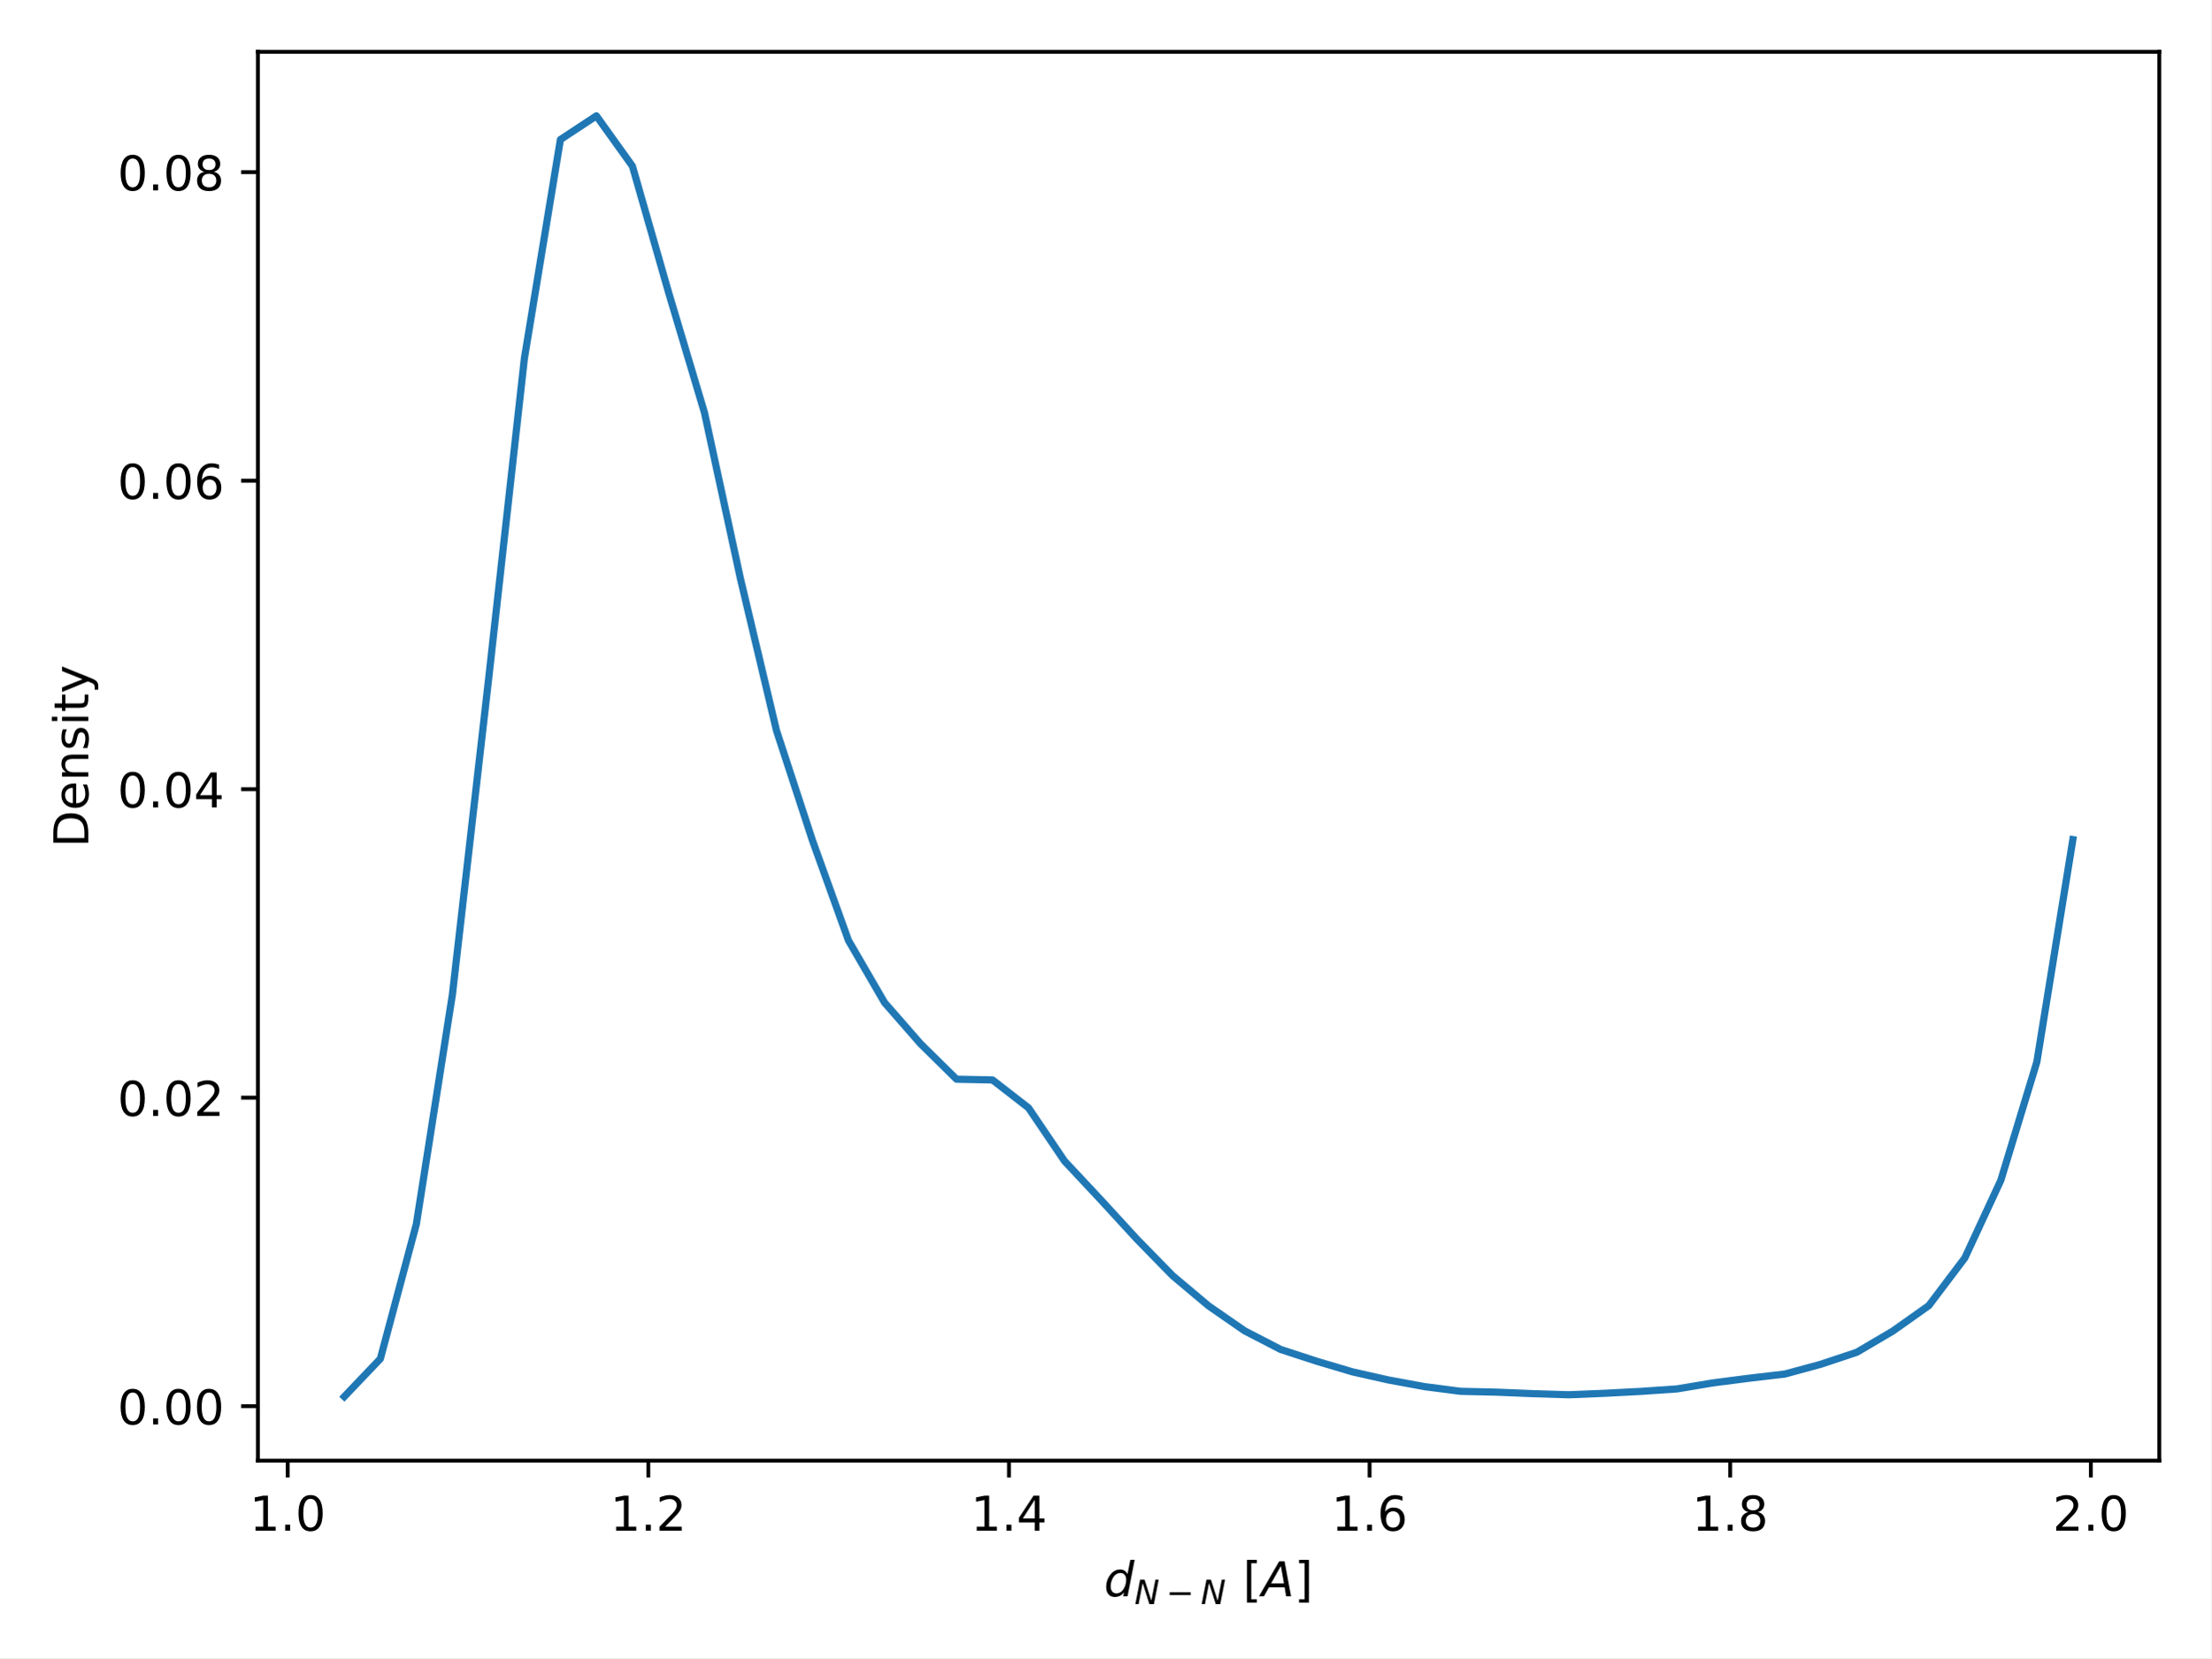
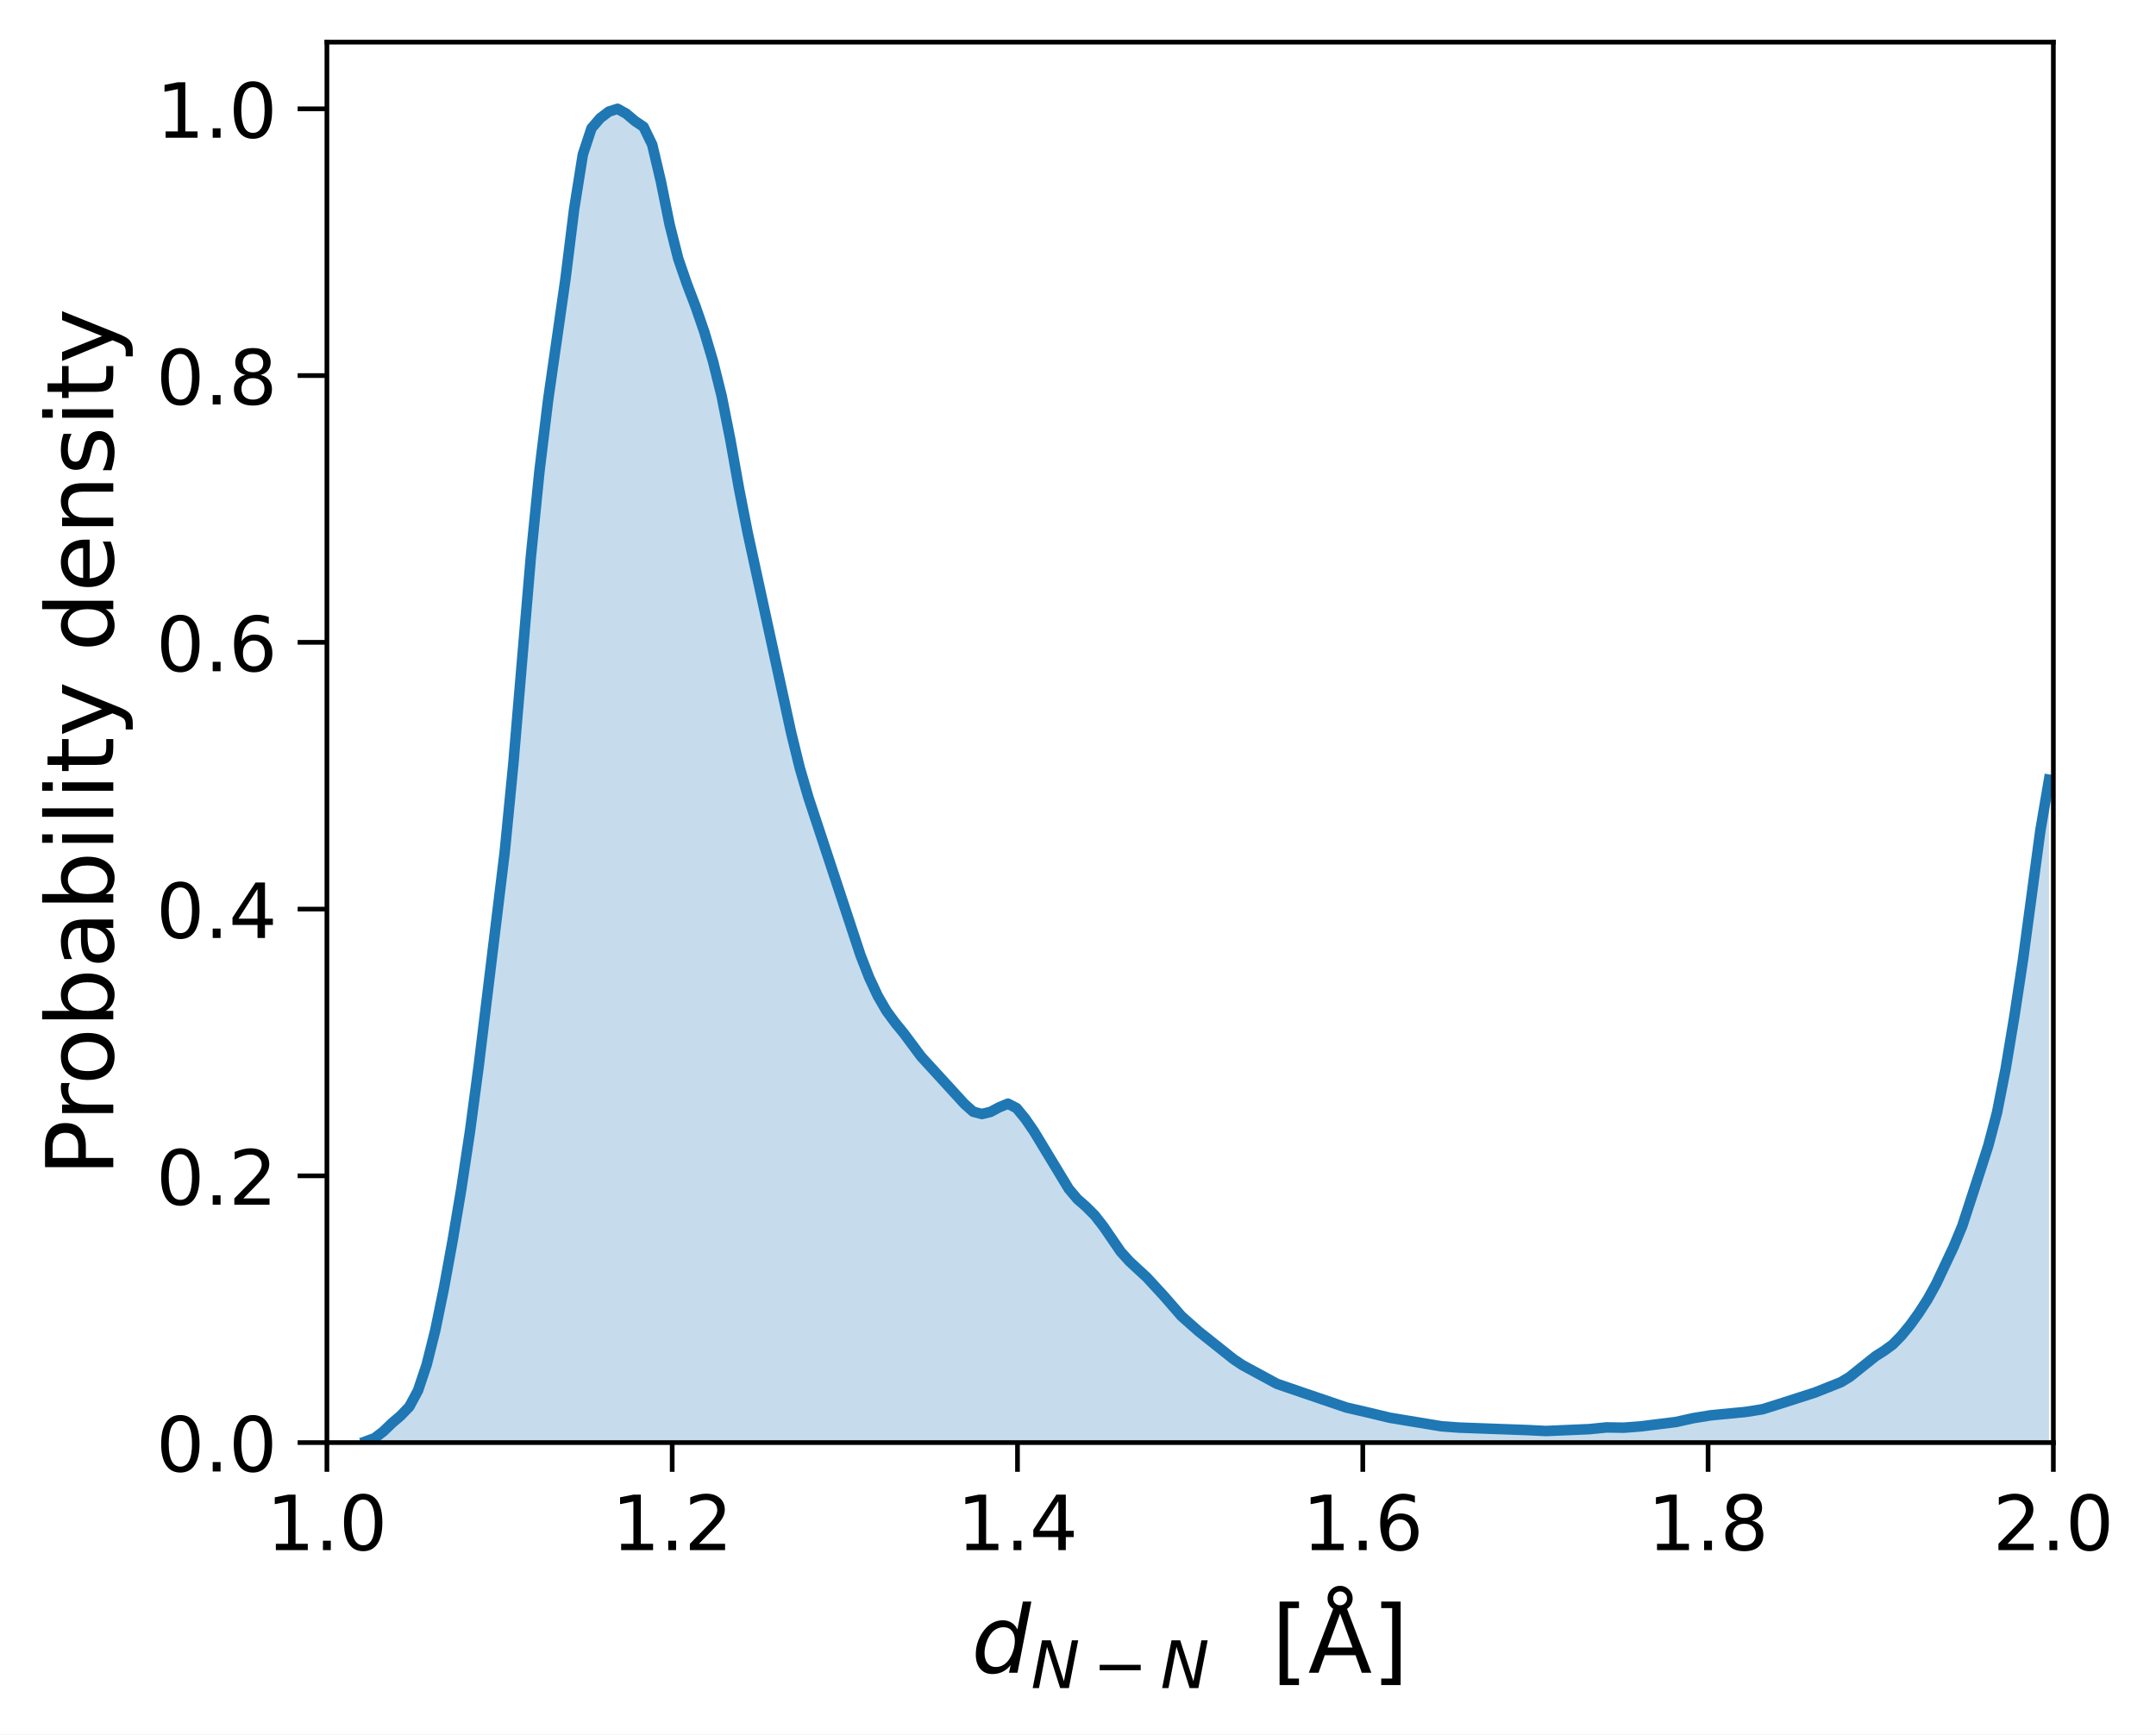
- <svg xmlns="http://www.w3.org/2000/svg" xmlns:xlink="http://www.w3.org/1999/xlink" width="460.8pt" height="345.6pt" viewBox="0 0 460.8 345.6" version="1.1">
+ <svg xmlns="http://www.w3.org/2000/svg" xmlns:xlink="http://www.w3.org/1999/xlink" width="368.4pt" height="296.4pt" viewBox="0 0 368.4 296.4" version="1.1">
  <defs>
    <style type="text/css">*{stroke-linejoin: round; stroke-linecap: butt}</style>
  </defs>
  <g id="figure_1">
    <g id="patch_1">
-       <path d="M 0 345.6  L 460.8 345.6  L 460.8 0  L 0 0  z " style="fill: #ffffff" />
+       <path d="M 0 296.4  L 368.4 296.4  L 368.4 0  L 0 0  z " style="fill: #ffffff" />
    </g>
    <g id="axes_1">
      <g id="patch_2">
-         <path d="M 53.744 304.444  L 450 304.444  L 450 10.8  L 53.744 10.8  z " style="fill: #ffffff" />
+         <path d="M 55.859 246.518  L 350.862 246.518  L 350.862 7.2  L 55.859 7.2  z " style="fill: #ffffff" />
+       </g>
+       <g id="FillBetweenPolyCollection_1">
+         <path d="M 62.53 246.518  L 62.53 246.302  L 64.012 245.757  L 65.495 244.619  L 66.977 243.193  L 68.46 241.924  L 69.942 240.383  L 71.425 237.623  L 72.907 233.197  L 74.389 227.278  L 75.872 220.037  L 77.354 211.917  L 78.837 203.082  L 80.319 193.249  L 81.802 182.102  L 83.284 169.899  L 84.766 157.948  L 86.249 145.542  L 87.731 130.357  L 89.214 112.542  L 90.696 95.298  L 92.179 80.485  L 93.661 68.341  L 95.143 58.348  L 96.626 47.654  L 98.108 35.709  L 99.591 26.407  L 101.073 21.919  L 102.556 20.195  L 104.038 19.067  L 105.52 18.596  L 107.003 19.421  L 108.485 20.673  L 109.968 21.671  L 111.45 24.733  L 112.933 31.035  L 114.415 38.357  L 115.897 44.228  L 117.38 48.519  L 118.862 52.41  L 120.345 56.709  L 121.827 61.716  L 123.31 67.675  L 124.792 75.131  L 126.274 83.473  L 127.757 91.05  L 129.239 97.893  L 130.722 104.555  L 132.204 111.415  L 133.687 118.382  L 135.169 125.151  L 136.651 131.205  L 138.134 136.273  L 139.616 140.76  L 141.099 144.967  L 142.581 149.401  L 144.064 154.234  L 145.546 158.864  L 147.028 163.212  L 148.511 167.031  L 149.993 170.2  L 151.476 172.757  L 152.958 174.769  L 154.441 176.584  L 155.923 178.578  L 157.405 180.565  L 158.888 182.218  L 160.37 183.71  L 161.853 185.436  L 163.335 187.076  L 164.818 188.665  L 166.3 189.981  L 167.782 190.37  L 169.265 190.004  L 170.747 189.215  L 172.23 188.603  L 173.712 189.37  L 175.195 191.183  L 176.677 193.337  L 178.159 195.837  L 179.642 198.228  L 181.124 200.679  L 182.607 203.135  L 184.089 204.9  L 185.572 206.196  L 187.054 207.682  L 188.536 209.577  L 190.019 211.837  L 191.501 213.901  L 192.984 215.544  L 194.466 216.919  L 195.949 218.284  L 197.431 219.842  L 198.913 221.503  L 200.396 223.239  L 201.878 224.914  L 203.361 226.28  L 204.843 227.539  L 206.326 228.747  L 207.808 229.965  L 209.29 231.153  L 210.773 232.26  L 212.255 233.256  L 213.738 234.085  L 215.22 234.915  L 216.703 235.769  L 218.185 236.471  L 219.667 237.018  L 221.15 237.522  L 222.632 237.998  L 224.115 238.52  L 225.597 239.114  L 227.08 239.657  L 228.562 240.122  L 230.045 240.521  L 231.527 240.846  L 233.009 241.163  L 234.492 241.554  L 235.974 241.962  L 237.457 242.271  L 238.939 242.52  L 240.422 242.803  L 241.904 243.095  L 243.386 243.378  L 244.869 243.587  L 246.351 243.741  L 247.834 243.877  L 249.316 243.955  L 250.799 243.996  L 252.281 244.061  L 253.763 244.083  L 255.246 244.117  L 256.728 244.2  L 258.211 244.25  L 259.693 244.294  L 261.176 244.389  L 262.658 244.503  L 264.14 244.541  L 265.623 244.493  L 267.105 244.442  L 268.588 244.425  L 270.07 244.369  L 271.553 244.223  L 273.035 244.035  L 274.517 243.926  L 276 243.954  L 277.482 243.971  L 278.965 243.888  L 280.447 243.738  L 281.93 243.563  L 283.412 243.405  L 284.894 243.268  L 286.377 243.002  L 287.859 242.642  L 289.342 242.341  L 290.824 242.062  L 292.307 241.86  L 293.789 241.741  L 295.271 241.584  L 296.754 241.434  L 298.236 241.287  L 299.719 241.079  L 301.201 240.818  L 302.684 240.404  L 304.166 239.882  L 305.648 239.411  L 307.131 239.02  L 308.613 238.561  L 310.096 237.975  L 311.578 237.406  L 313.061 236.845  L 314.543 236.21  L 316.025 235.319  L 317.508 234.129  L 318.99 232.891  L 320.473 231.765  L 321.955 230.826  L 323.438 229.738  L 324.92 228.217  L 326.402 226.412  L 327.885 224.35  L 329.367 222.049  L 330.85 219.363  L 332.332 216.27  L 333.815 213.073  L 335.297 209.503  L 336.779 205.093  L 338.262 200.395  L 339.744 195.772  L 341.227 190.156  L 342.709 182.646  L 344.192 173.728  L 345.674 164.005  L 347.156 153.287  L 348.639 141.937  L 350.121 133.244  L 350.121 246.518  L 350.121 246.518  L 348.639 246.518  L 347.156 246.518  L 345.674 246.518  L 344.192 246.518  L 342.709 246.518  L 341.227 246.518  L 339.744 246.518  L 338.262 246.518  L 336.779 246.518  L 335.297 246.518  L 333.815 246.518  L 332.332 246.518  L 330.85 246.518  L 329.367 246.518  L 327.885 246.518  L 326.402 246.518  L 324.92 246.518  L 323.438 246.518  L 321.955 246.518  L 320.473 246.518  L 318.99 246.518  L 317.508 246.518  L 316.025 246.518  L 314.543 246.518  L 313.061 246.518  L 311.578 246.518  L 310.096 246.518  L 308.613 246.518  L 307.131 246.518  L 305.648 246.518  L 304.166 246.518  L 302.684 246.518  L 301.201 246.518  L 299.719 246.518  L 298.236 246.518  L 296.754 246.518  L 295.271 246.518  L 293.789 246.518  L 292.307 246.518  L 290.824 246.518  L 289.342 246.518  L 287.859 246.518  L 286.377 246.518  L 284.894 246.518  L 283.412 246.518  L 281.93 246.518  L 280.447 246.518  L 278.965 246.518  L 277.482 246.518  L 276 246.518  L 274.517 246.518  L 273.035 246.518  L 271.553 246.518  L 270.07 246.518  L 268.588 246.518  L 267.105 246.518  L 265.623 246.518  L 264.14 246.518  L 262.658 246.518  L 261.176 246.518  L 259.693 246.518  L 258.211 246.518  L 256.728 246.518  L 255.246 246.518  L 253.763 246.518  L 252.281 246.518  L 250.799 246.518  L 249.316 246.518  L 247.834 246.518  L 246.351 246.518  L 244.869 246.518  L 243.386 246.518  L 241.904 246.518  L 240.422 246.518  L 238.939 246.518  L 237.457 246.518  L 235.974 246.518  L 234.492 246.518  L 233.009 246.518  L 231.527 246.518  L 230.045 246.518  L 228.562 246.518  L 227.08 246.518  L 225.597 246.518  L 224.115 246.518  L 222.632 246.518  L 221.15 246.518  L 219.667 246.518  L 218.185 246.518  L 216.703 246.518  L 215.22 246.518  L 213.738 246.518  L 212.255 246.518  L 210.773 246.518  L 209.29 246.518  L 207.808 246.518  L 206.326 246.518  L 204.843 246.518  L 203.361 246.518  L 201.878 246.518  L 200.396 246.518  L 198.913 246.518  L 197.431 246.518  L 195.949 246.518  L 194.466 246.518  L 192.984 246.518  L 191.501 246.518  L 190.019 246.518  L 188.536 246.518  L 187.054 246.518  L 185.572 246.518  L 184.089 246.518  L 182.607 246.518  L 181.124 246.518  L 179.642 246.518  L 178.159 246.518  L 176.677 246.518  L 175.195 246.518  L 173.712 246.518  L 172.23 246.518  L 170.747 246.518  L 169.265 246.518  L 167.782 246.518  L 166.3 246.518  L 164.818 246.518  L 163.335 246.518  L 161.853 246.518  L 160.37 246.518  L 158.888 246.518  L 157.405 246.518  L 155.923 246.518  L 154.441 246.518  L 152.958 246.518  L 151.476 246.518  L 149.993 246.518  L 148.511 246.518  L 147.028 246.518  L 145.546 246.518  L 144.064 246.518  L 142.581 246.518  L 141.099 246.518  L 139.616 246.518  L 138.134 246.518  L 136.651 246.518  L 135.169 246.518  L 133.687 246.518  L 132.204 246.518  L 130.722 246.518  L 129.239 246.518  L 127.757 246.518  L 126.274 246.518  L 124.792 246.518  L 123.31 246.518  L 121.827 246.518  L 120.345 246.518  L 118.862 246.518  L 117.38 246.518  L 115.897 246.518  L 114.415 246.518  L 112.933 246.518  L 111.45 246.518  L 109.968 246.518  L 108.485 246.518  L 107.003 246.518  L 105.52 246.518  L 104.038 246.518  L 102.556 246.518  L 101.073 246.518  L 99.591 246.518  L 98.108 246.518  L 96.626 246.518  L 95.143 246.518  L 93.661 246.518  L 92.179 246.518  L 90.696 246.518  L 89.214 246.518  L 87.731 246.518  L 86.249 246.518  L 84.766 246.518  L 83.284 246.518  L 81.802 246.518  L 80.319 246.518  L 78.837 246.518  L 77.354 246.518  L 75.872 246.518  L 74.389 246.518  L 72.907 246.518  L 71.425 246.518  L 69.942 246.518  L 68.46 246.518  L 66.977 246.518  L 65.495 246.518  L 64.012 246.518  L 62.53 246.518  z " clip-path="url(#pd68c213cc3)" style="fill: #1f77b4; fill-opacity: 0.25" />
      </g>
      <g id="matplotlib.axis_1">
        <g id="xtick_1">
          <g id="line2d_1">
            <defs>
-               <path id="mddc8e1e8b2" d="M 0 0  L 0 3.5  " style="stroke: #000000; stroke-width: 0.8" />
-             </defs>
-             <g>
-               <use xlink:href="#mddc8e1e8b2" x="59.954" y="304.444" style="stroke: #000000; stroke-width: 0.8" />
+               <path id="mbd99a6af78" d="M 0 0  L 0 5  " style="stroke: #000000; stroke-width: 0.8" />
+             </defs>
+             <g>
+               <use xlink:href="#mbd99a6af78" x="55.859" y="246.518" style="stroke: #000000; stroke-width: 0.8" />
            </g>
          </g>
          <g id="text_1">
-             <g transform="translate(52.00243 319.0422) scale(0.1 -0.1)">
+             <g transform="translate(45.52203 264.8959) scale(0.13 -0.13)">
              <defs>
                <path id="DejaVuSans-31" d="M 794 531  L 1825 531  L 1825 4091  L 703 3866  L 703 4441  L 1819 4666  L 2450 4666  L 2450 531  L 3481 531  L 3481 0  L 794 0  L 794 531  z " transform="scale(0.015625)" />
                <path id="DejaVuSans-2e" d="M 684 794  L 1344 794  L 1344 0  L 684 0  L 684 794  z " transform="scale(0.015625)" />
                <path id="DejaVuSans-30" d="M 2034 4250  Q 1547 4250 1301 3770  Q 1056 3291 1056 2328  Q 1056 1369 1301 889  Q 1547 409 2034 409  Q 2525 409 2770 889  Q 3016 1369 3016 2328  Q 3016 3291 2770 3770  Q 2525 4250 2034 4250  z M 2034 4750  Q 2819 4750 3233 4129  Q 3647 3509 3647 2328  Q 3647 1150 3233 529  Q 2819 -91 2034 -91  Q 1250 -91 836 529  Q 422 1150 422 2328  Q 422 3509 836 4129  Q 1250 4750 2034 4750  z " transform="scale(0.015625)" />
              </defs>
              <use xlink:href="#DejaVuSans-31" />
              <use xlink:href="#DejaVuSans-2e" transform="translate(63.62305 0)" />
              <use xlink:href="#DejaVuSans-30" transform="translate(95.41016 0)" />
            </g>
          </g>
        </g>
        <g id="xtick_2">
          <g id="line2d_2">
            <g>
-               <use xlink:href="#mddc8e1e8b2" x="135.111" y="304.444" style="stroke: #000000; stroke-width: 0.8" />
+               <use xlink:href="#mbd99a6af78" x="114.86" y="246.518" style="stroke: #000000; stroke-width: 0.8" />
            </g>
          </g>
          <g id="text_2">
-             <g transform="translate(127.1598 319.0422) scale(0.1 -0.1)">
+             <g transform="translate(104.5227 264.8959) scale(0.13 -0.13)">
              <defs>
                <path id="DejaVuSans-32" d="M 1228 531  L 3431 531  L 3431 0  L 469 0  L 469 531  Q 828 903 1448 1529  Q 2069 2156 2228 2338  Q 2531 2678 2651 2914  Q 2772 3150 2772 3378  Q 2772 3750 2511 3984  Q 2250 4219 1831 4219  Q 1534 4219 1204 4116  Q 875 4013 500 3803  L 500 4441  Q 881 4594 1212 4672  Q 1544 4750 1819 4750  Q 2544 4750 2975 4387  Q 3406 4025 3406 3419  Q 3406 3131 3298 2873  Q 3191 2616 2906 2266  Q 2828 2175 2409 1742  Q 1991 1309 1228 531  z " transform="scale(0.015625)" />
              </defs>
              <use xlink:href="#DejaVuSans-31" />
              <use xlink:href="#DejaVuSans-2e" transform="translate(63.62305 0)" />
              <use xlink:href="#DejaVuSans-32" transform="translate(95.41016 0)" />
            </g>
          </g>
        </g>
        <g id="xtick_3">
          <g id="line2d_3">
            <g>
-               <use xlink:href="#mddc8e1e8b2" x="210.269" y="304.444" style="stroke: #000000; stroke-width: 0.8" />
+               <use xlink:href="#mbd99a6af78" x="173.86" y="246.518" style="stroke: #000000; stroke-width: 0.8" />
            </g>
          </g>
          <g id="text_3">
-             <g transform="translate(202.3171 319.0422) scale(0.1 -0.1)">
+             <g transform="translate(163.5234 264.8959) scale(0.13 -0.13)">
              <defs>
                <path id="DejaVuSans-34" d="M 2419 4116  L 825 1625  L 2419 1625  L 2419 4116  z M 2253 4666  L 3047 4666  L 3047 1625  L 3713 1625  L 3713 1100  L 3047 1100  L 3047 0  L 2419 0  L 2419 1100  L 313 1100  L 313 1709  L 2253 4666  z " transform="scale(0.015625)" />
              </defs>
              <use xlink:href="#DejaVuSans-31" />
              <use xlink:href="#DejaVuSans-2e" transform="translate(63.62305 0)" />
              <use xlink:href="#DejaVuSans-34" transform="translate(95.41016 0)" />
            </g>
          </g>
        </g>
        <g id="xtick_4">
          <g id="line2d_4">
            <g>
-               <use xlink:href="#mddc8e1e8b2" x="285.426" y="304.444" style="stroke: #000000; stroke-width: 0.8" />
+               <use xlink:href="#mbd99a6af78" x="232.861" y="246.518" style="stroke: #000000; stroke-width: 0.8" />
            </g>
          </g>
          <g id="text_4">
-             <g transform="translate(277.4745 319.0422) scale(0.1 -0.1)">
+             <g transform="translate(222.5241 264.8959) scale(0.13 -0.13)">
              <defs>
                <path id="DejaVuSans-36" d="M 2113 2584  Q 1688 2584 1439 2293  Q 1191 2003 1191 1497  Q 1191 994 1439 701  Q 1688 409 2113 409  Q 2538 409 2786 701  Q 3034 994 3034 1497  Q 3034 2003 2786 2293  Q 2538 2584 2113 2584  z M 3366 4563  L 3366 3988  Q 3128 4100 2886 4159  Q 2644 4219 2406 4219  Q 1781 4219 1451 3797  Q 1122 3375 1075 2522  Q 1259 2794 1537 2939  Q 1816 3084 2150 3084  Q 2853 3084 3261 2657  Q 3669 2231 3669 1497  Q 3669 778 3244 343  Q 2819 -91 2113 -91  Q 1303 -91 875 529  Q 447 1150 447 2328  Q 447 3434 972 4092  Q 1497 4750 2381 4750  Q 2619 4750 2861 4703  Q 3103 4656 3366 4563  z " transform="scale(0.015625)" />
              </defs>
              <use xlink:href="#DejaVuSans-31" />
              <use xlink:href="#DejaVuSans-2e" transform="translate(63.62305 0)" />
              <use xlink:href="#DejaVuSans-36" transform="translate(95.41016 0)" />
            </g>
          </g>
        </g>
        <g id="xtick_5">
          <g id="line2d_5">
            <g>
-               <use xlink:href="#mddc8e1e8b2" x="360.583" y="304.444" style="stroke: #000000; stroke-width: 0.8" />
+               <use xlink:href="#mbd99a6af78" x="291.862" y="246.518" style="stroke: #000000; stroke-width: 0.8" />
            </g>
          </g>
          <g id="text_5">
-             <g transform="translate(352.6319 319.0422) scale(0.1 -0.1)">
+             <g transform="translate(281.5248 264.8959) scale(0.13 -0.13)">
              <defs>
                <path id="DejaVuSans-38" d="M 2034 2216  Q 1584 2216 1326 1975  Q 1069 1734 1069 1313  Q 1069 891 1326 650  Q 1584 409 2034 409  Q 2484 409 2743 651  Q 3003 894 3003 1313  Q 3003 1734 2745 1975  Q 2488 2216 2034 2216  z M 1403 2484  Q 997 2584 770 2862  Q 544 3141 544 3541  Q 544 4100 942 4425  Q 1341 4750 2034 4750  Q 2731 4750 3128 4425  Q 3525 4100 3525 3541  Q 3525 3141 3298 2862  Q 3072 2584 2669 2484  Q 3125 2378 3379 2068  Q 3634 1759 3634 1313  Q 3634 634 3220 271  Q 2806 -91 2034 -91  Q 1263 -91 848 271  Q 434 634 434 1313  Q 434 1759 690 2068  Q 947 2378 1403 2484  z M 1172 3481  Q 1172 3119 1398 2916  Q 1625 2713 2034 2713  Q 2441 2713 2670 2916  Q 2900 3119 2900 3481  Q 2900 3844 2670 4047  Q 2441 4250 2034 4250  Q 1625 4250 1398 4047  Q 1172 3844 1172 3481  z " transform="scale(0.015625)" />
              </defs>
              <use xlink:href="#DejaVuSans-31" />
              <use xlink:href="#DejaVuSans-2e" transform="translate(63.62305 0)" />
              <use xlink:href="#DejaVuSans-38" transform="translate(95.41016 0)" />
            </g>
          </g>
        </g>
        <g id="xtick_6">
          <g id="line2d_6">
            <g>
-               <use xlink:href="#mddc8e1e8b2" x="435.741" y="304.444" style="stroke: #000000; stroke-width: 0.8" />
+               <use xlink:href="#mbd99a6af78" x="350.862" y="246.518" style="stroke: #000000; stroke-width: 0.8" />
            </g>
          </g>
          <g id="text_6">
-             <g transform="translate(427.7892 319.0422) scale(0.1 -0.1)">
+             <g transform="translate(340.5255 264.8959) scale(0.13 -0.13)">
              <use xlink:href="#DejaVuSans-32" />
              <use xlink:href="#DejaVuSans-2e" transform="translate(63.62305 0)" />
              <use xlink:href="#DejaVuSans-30" transform="translate(95.41016 0)" />
            </g>
          </g>
        </g>
        <g id="text_7">
-           <g transform="translate(230.0719 332.7203) scale(0.1 -0.1)">
+           <g transform="translate(166.0008 285.872) scale(0.16 -0.16)">
            <defs>
              <path id="DejaVuSans-Oblique-64" d="M 2675 525  Q 2444 222 2128 65  Q 1813 -91 1428 -91  Q 903 -91 598 267  Q 294 625 294 1247  Q 294 1766 478 2236  Q 663 2706 1013 3078  Q 1244 3325 1534 3454  Q 1825 3584 2144 3584  Q 2481 3584 2739 3421  Q 2997 3259 3138 2956  L 3513 4863  L 4091 4863  L 3144 0  L 2566 0  L 2675 525  z M 891 1350  Q 891 897 1095 644  Q 1300 391 1663 391  Q 1931 391 2161 520  Q 2391 650 2566 903  Q 2750 1166 2856 1509  Q 2963 1853 2963 2188  Q 2963 2622 2758 2865  Q 2553 3109 2194 3109  Q 1922 3109 1687 2981  Q 1453 2853 1288 2613  Q 1106 2353 998 2009  Q 891 1666 891 1350  z " transform="scale(0.015625)" />
              <path id="DejaVuSans-Oblique-4e" d="M 1081 4666  L 1931 4666  L 3219 666  L 4000 4666  L 4616 4666  L 3706 0  L 2853 0  L 1569 4025  L 788 0  L 172 0  L 1081 4666  z " transform="scale(0.015625)" />
              <path id="DejaVuSans-2212" d="M 678 2272  L 4684 2272  L 4684 1741  L 678 1741  L 678 2272  z " transform="scale(0.015625)" />
+               <path id="DejaVuSans-20" transform="scale(0.015625)" />
              <path id="DejaVuSans-5b" d="M 550 4863  L 1875 4863  L 1875 4416  L 1125 4416  L 1125 -397  L 1875 -397  L 1875 -844  L 550 -844  L 550 4863  z " transform="scale(0.015625)" />
-               <path id="DejaVuSans-Oblique-41" d="M 2356 4666  L 3072 4666  L 3938 0  L 3278 0  L 3084 1197  L 984 1197  L 325 0  L -341 0  L 2356 4666  z M 2584 4044  L 1275 1722  L 2988 1722  L 2584 4044  z " transform="scale(0.015625)" />
+               <path id="DejaVuSans-c5" d="M 2663 5081  Q 2663 5278 2523 5417  Q 2384 5556 2188 5556  Q 1988 5556 1852 5420  Q 1716 5284 1716 5081  Q 1716 4884 1853 4746  Q 1991 4609 2188 4609  Q 2384 4609 2523 4746  Q 2663 4884 2663 5081  z M 2188 4044  L 1338 1722  L 3041 1722  L 2188 4044  z M 1716 4366  Q 1525 4494 1428 4673  Q 1331 4853 1331 5081  Q 1331 5441 1579 5691  Q 1828 5941 2188 5941  Q 2544 5941 2795 5689  Q 3047 5438 3047 5081  Q 3047 4863 2948 4678  Q 2850 4494 2663 4366  L 4325 0  L 3669 0  L 3244 1197  L 1141 1197  L 716 0  L 50 0  L 1716 4366  z " transform="scale(0.015625)" />
              <path id="DejaVuSans-5d" d="M 1947 4863  L 1947 -844  L 622 -844  L 622 -397  L 1369 -397  L 1369 4416  L 622 4416  L 622 4863  L 1947 4863  z " transform="scale(0.015625)" />
            </defs>
-             <use xlink:href="#DejaVuSans-Oblique-64" transform="translate(0 0.015625)" />
-             <use xlink:href="#DejaVuSans-Oblique-4e" transform="translate(63.47656 -16.39062) scale(0.7)" />
-             <use xlink:href="#DejaVuSans-2212" transform="translate(129.4775 -16.39062) scale(0.7)" />
-             <use xlink:href="#DejaVuSans-Oblique-4e" transform="translate(201.7676 -16.39062) scale(0.7)" />
-             <use xlink:href="#DejaVuSans-5b" transform="translate(289.3356 0.015625)" />
-             <use xlink:href="#DejaVuSans-Oblique-41" transform="translate(328.3493 0.015625)" />
-             <use xlink:href="#DejaVuSans-5d" transform="translate(396.7575 0.015625)" />
+             <use xlink:href="#DejaVuSans-Oblique-64" transform="translate(0 0.171875)" />
+             <use xlink:href="#DejaVuSans-Oblique-4e" transform="translate(63.47656 -16.23438) scale(0.7)" />
+             <use xlink:href="#DejaVuSans-2212" transform="translate(129.4775 -16.23438) scale(0.7)" />
+             <use xlink:href="#DejaVuSans-Oblique-4e" transform="translate(201.7676 -16.23438) scale(0.7)" />
+             <use xlink:href="#DejaVuSans-20" transform="translate(256.8652 0.171875)" />
+             <use xlink:href="#DejaVuSans-20" transform="translate(288.6523 0.171875)" />
+             <use xlink:href="#DejaVuSans-5b" transform="translate(320.4395 0.171875)" />
+             <use xlink:href="#DejaVuSans-c5" transform="translate(359.4531 0.171875)" />
+             <use xlink:href="#DejaVuSans-5d" transform="translate(427.8613 0.171875)" />
          </g>
        </g>
      </g>
      <g id="matplotlib.axis_2">
        <g id="ytick_1">
          <g id="line2d_7">
            <defs>
-               <path id="m6abe053206" d="M 0 0  L -3.5 0  " style="stroke: #000000; stroke-width: 0.8" />
-             </defs>
-             <g>
-               <use xlink:href="#m6abe053206" x="53.744" y="293.096" style="stroke: #000000; stroke-width: 0.8" />
+               <path id="m904512c11e" d="M 0 0  L -5 0  " style="stroke: #000000; stroke-width: 0.8" />
+             </defs>
+             <g>
+               <use xlink:href="#m904512c11e" x="55.859" y="246.518" style="stroke: #000000; stroke-width: 0.8" />
            </g>
          </g>
          <g id="text_8">
-             <g transform="translate(24.47812 296.8951) scale(0.1 -0.1)">
-               <use xlink:href="#DejaVuSans-30" />
-               <use xlink:href="#DejaVuSans-2e" transform="translate(63.62305 0)" />
-               <use xlink:href="#DejaVuSans-30" transform="translate(95.41016 0)" />
-               <use xlink:href="#DejaVuSans-30" transform="translate(159.0332 0)" />
+             <g transform="translate(26.685 251.4569) scale(0.13 -0.13)">
+               <use xlink:href="#DejaVuSans-30" />
+               <use xlink:href="#DejaVuSans-2e" transform="translate(63.62305 0)" />
+               <use xlink:href="#DejaVuSans-30" transform="translate(95.41016 0)" />
            </g>
          </g>
        </g>
        <g id="ytick_2">
          <g id="line2d_8">
            <g>
-               <use xlink:href="#m6abe053206" x="53.744" y="228.792" style="stroke: #000000; stroke-width: 0.8" />
+               <use xlink:href="#m904512c11e" x="55.859" y="200.934" style="stroke: #000000; stroke-width: 0.8" />
            </g>
          </g>
          <g id="text_9">
-             <g transform="translate(24.47812 232.5911) scale(0.1 -0.1)">
-               <use xlink:href="#DejaVuSans-30" />
-               <use xlink:href="#DejaVuSans-2e" transform="translate(63.62305 0)" />
-               <use xlink:href="#DejaVuSans-30" transform="translate(95.41016 0)" />
-               <use xlink:href="#DejaVuSans-32" transform="translate(159.0332 0)" />
+             <g transform="translate(26.685 205.8726) scale(0.13 -0.13)">
+               <use xlink:href="#DejaVuSans-30" />
+               <use xlink:href="#DejaVuSans-2e" transform="translate(63.62305 0)" />
+               <use xlink:href="#DejaVuSans-32" transform="translate(95.41016 0)" />
            </g>
          </g>
        </g>
        <g id="ytick_3">
          <g id="line2d_9">
            <g>
-               <use xlink:href="#m6abe053206" x="53.744" y="164.488" style="stroke: #000000; stroke-width: 0.8" />
+               <use xlink:href="#m904512c11e" x="55.859" y="155.349" style="stroke: #000000; stroke-width: 0.8" />
            </g>
          </g>
          <g id="text_10">
-             <g transform="translate(24.47812 168.2871) scale(0.1 -0.1)">
-               <use xlink:href="#DejaVuSans-30" />
-               <use xlink:href="#DejaVuSans-2e" transform="translate(63.62305 0)" />
-               <use xlink:href="#DejaVuSans-30" transform="translate(95.41016 0)" />
-               <use xlink:href="#DejaVuSans-34" transform="translate(159.0332 0)" />
+             <g transform="translate(26.685 160.2882) scale(0.13 -0.13)">
+               <use xlink:href="#DejaVuSans-30" />
+               <use xlink:href="#DejaVuSans-2e" transform="translate(63.62305 0)" />
+               <use xlink:href="#DejaVuSans-34" transform="translate(95.41016 0)" />
            </g>
          </g>
        </g>
        <g id="ytick_4">
          <g id="line2d_10">
            <g>
-               <use xlink:href="#m6abe053206" x="53.744" y="100.184" style="stroke: #000000; stroke-width: 0.8" />
+               <use xlink:href="#m904512c11e" x="55.859" y="109.765" style="stroke: #000000; stroke-width: 0.8" />
            </g>
          </g>
          <g id="text_11">
-             <g transform="translate(24.47812 103.983) scale(0.1 -0.1)">
-               <use xlink:href="#DejaVuSans-30" />
-               <use xlink:href="#DejaVuSans-2e" transform="translate(63.62305 0)" />
-               <use xlink:href="#DejaVuSans-30" transform="translate(95.41016 0)" />
-               <use xlink:href="#DejaVuSans-36" transform="translate(159.0332 0)" />
+             <g transform="translate(26.685 114.7038) scale(0.13 -0.13)">
+               <use xlink:href="#DejaVuSans-30" />
+               <use xlink:href="#DejaVuSans-2e" transform="translate(63.62305 0)" />
+               <use xlink:href="#DejaVuSans-36" transform="translate(95.41016 0)" />
            </g>
          </g>
        </g>
        <g id="ytick_5">
          <g id="line2d_11">
            <g>
-               <use xlink:href="#m6abe053206" x="53.744" y="35.88" style="stroke: #000000; stroke-width: 0.8" />
+               <use xlink:href="#m904512c11e" x="55.859" y="64.18" style="stroke: #000000; stroke-width: 0.8" />
            </g>
          </g>
          <g id="text_12">
-             <g transform="translate(24.47812 39.679) scale(0.1 -0.1)">
-               <use xlink:href="#DejaVuSans-30" />
-               <use xlink:href="#DejaVuSans-2e" transform="translate(63.62305 0)" />
-               <use xlink:href="#DejaVuSans-30" transform="translate(95.41016 0)" />
-               <use xlink:href="#DejaVuSans-38" transform="translate(159.0332 0)" />
-             </g>
-           </g>
-         </g>
-         <g id="text_13">
-           <g transform="translate(18.39844 176.6305) rotate(-90) scale(0.1 -0.1)">
-             <defs>
-               <path id="DejaVuSans-44" d="M 1259 4147  L 1259 519  L 2022 519  Q 2988 519 3436 956  Q 3884 1394 3884 2338  Q 3884 3275 3436 3711  Q 2988 4147 2022 4147  L 1259 4147  z M 628 4666  L 1925 4666  Q 3281 4666 3915 4102  Q 4550 3538 4550 2338  Q 4550 1131 3912 565  Q 3275 0 1925 0  L 628 0  L 628 4666  z " transform="scale(0.015625)" />
+             <g transform="translate(26.685 69.11945) scale(0.13 -0.13)">
+               <use xlink:href="#DejaVuSans-30" />
+               <use xlink:href="#DejaVuSans-2e" transform="translate(63.62305 0)" />
+               <use xlink:href="#DejaVuSans-38" transform="translate(95.41016 0)" />
+             </g>
+           </g>
+         </g>
+         <g id="ytick_6">
+           <g id="line2d_12">
+             <g>
+               <use xlink:href="#m904512c11e" x="55.859" y="18.596" style="stroke: #000000; stroke-width: 0.8" />
+             </g>
+           </g>
+           <g id="text_13">
+             <g transform="translate(26.685 23.53508) scale(0.13 -0.13)">
+               <use xlink:href="#DejaVuSans-31" />
+               <use xlink:href="#DejaVuSans-2e" transform="translate(63.62305 0)" />
+               <use xlink:href="#DejaVuSans-30" transform="translate(95.41016 0)" />
+             </g>
+           </g>
+         </g>
+         <g id="text_14">
+           <g transform="translate(19.3575 201.0202) rotate(-90) scale(0.16 -0.16)">
+             <defs>
+               <path id="DejaVuSans-50" d="M 1259 4147  L 1259 2394  L 2053 2394  Q 2494 2394 2734 2622  Q 2975 2850 2975 3272  Q 2975 3691 2734 3919  Q 2494 4147 2053 4147  L 1259 4147  z M 628 4666  L 2053 4666  Q 2838 4666 3239 4311  Q 3641 3956 3641 3272  Q 3641 2581 3239 2228  Q 2838 1875 2053 1875  L 1259 1875  L 1259 0  L 628 0  L 628 4666  z " transform="scale(0.015625)" />
+               <path id="DejaVuSans-72" d="M 2631 2963  Q 2534 3019 2420 3045  Q 2306 3072 2169 3072  Q 1681 3072 1420 2755  Q 1159 2438 1159 1844  L 1159 0  L 581 0  L 581 3500  L 1159 3500  L 1159 2956  Q 1341 3275 1631 3429  Q 1922 3584 2338 3584  Q 2397 3584 2469 3576  Q 2541 3569 2628 3553  L 2631 2963  z " transform="scale(0.015625)" />
+               <path id="DejaVuSans-6f" d="M 1959 3097  Q 1497 3097 1228 2736  Q 959 2375 959 1747  Q 959 1119 1226 758  Q 1494 397 1959 397  Q 2419 397 2687 759  Q 2956 1122 2956 1747  Q 2956 2369 2687 2733  Q 2419 3097 1959 3097  z M 1959 3584  Q 2709 3584 3137 3096  Q 3566 2609 3566 1747  Q 3566 888 3137 398  Q 2709 -91 1959 -91  Q 1206 -91 779 398  Q 353 888 353 1747  Q 353 2609 779 3096  Q 1206 3584 1959 3584  z " transform="scale(0.015625)" />
+               <path id="DejaVuSans-62" d="M 3116 1747  Q 3116 2381 2855 2742  Q 2594 3103 2138 3103  Q 1681 3103 1420 2742  Q 1159 2381 1159 1747  Q 1159 1113 1420 752  Q 1681 391 2138 391  Q 2594 391 2855 752  Q 3116 1113 3116 1747  z M 1159 2969  Q 1341 3281 1617 3432  Q 1894 3584 2278 3584  Q 2916 3584 3314 3078  Q 3713 2572 3713 1747  Q 3713 922 3314 415  Q 2916 -91 2278 -91  Q 1894 -91 1617 61  Q 1341 213 1159 525  L 1159 0  L 581 0  L 581 4863  L 1159 4863  L 1159 2969  z " transform="scale(0.015625)" />
+               <path id="DejaVuSans-61" d="M 2194 1759  Q 1497 1759 1228 1600  Q 959 1441 959 1056  Q 959 750 1161 570  Q 1363 391 1709 391  Q 2188 391 2477 730  Q 2766 1069 2766 1631  L 2766 1759  L 2194 1759  z M 3341 1997  L 3341 0  L 2766 0  L 2766 531  Q 2569 213 2275 61  Q 1981 -91 1556 -91  Q 1019 -91 701 211  Q 384 513 384 1019  Q 384 1609 779 1909  Q 1175 2209 1959 2209  L 2766 2209  L 2766 2266  Q 2766 2663 2505 2880  Q 2244 3097 1772 3097  Q 1472 3097 1187 3025  Q 903 2953 641 2809  L 641 3341  Q 956 3463 1253 3523  Q 1550 3584 1831 3584  Q 2591 3584 2966 3190  Q 3341 2797 3341 1997  z " transform="scale(0.015625)" />
+               <path id="DejaVuSans-69" d="M 603 3500  L 1178 3500  L 1178 0  L 603 0  L 603 3500  z M 603 4863  L 1178 4863  L 1178 4134  L 603 4134  L 603 4863  z " transform="scale(0.015625)" />
+               <path id="DejaVuSans-6c" d="M 603 4863  L 1178 4863  L 1178 0  L 603 0  L 603 4863  z " transform="scale(0.015625)" />
+               <path id="DejaVuSans-74" d="M 1172 4494  L 1172 3500  L 2356 3500  L 2356 3053  L 1172 3053  L 1172 1153  Q 1172 725 1289 603  Q 1406 481 1766 481  L 2356 481  L 2356 0  L 1766 0  Q 1100 0 847 248  Q 594 497 594 1153  L 594 3053  L 172 3053  L 172 3500  L 594 3500  L 594 4494  L 1172 4494  z " transform="scale(0.015625)" />
+               <path id="DejaVuSans-79" d="M 2059 -325  Q 1816 -950 1584 -1140  Q 1353 -1331 966 -1331  L 506 -1331  L 506 -850  L 844 -850  Q 1081 -850 1212 -737  Q 1344 -625 1503 -206  L 1606 56  L 191 3500  L 800 3500  L 1894 763  L 2988 3500  L 3597 3500  L 2059 -325  z " transform="scale(0.015625)" />
+               <path id="DejaVuSans-64" d="M 2906 2969  L 2906 4863  L 3481 4863  L 3481 0  L 2906 0  L 2906 525  Q 2725 213 2448 61  Q 2172 -91 1784 -91  Q 1150 -91 751 415  Q 353 922 353 1747  Q 353 2572 751 3078  Q 1150 3584 1784 3584  Q 2172 3584 2448 3432  Q 2725 3281 2906 2969  z M 947 1747  Q 947 1113 1208 752  Q 1469 391 1925 391  Q 2381 391 2643 752  Q 2906 1113 2906 1747  Q 2906 2381 2643 2742  Q 2381 3103 1925 3103  Q 1469 3103 1208 2742  Q 947 2381 947 1747  z " transform="scale(0.015625)" />
              <path id="DejaVuSans-65" d="M 3597 1894  L 3597 1613  L 953 1613  Q 991 1019 1311 708  Q 1631 397 2203 397  Q 2534 397 2845 478  Q 3156 559 3463 722  L 3463 178  Q 3153 47 2828 -22  Q 2503 -91 2169 -91  Q 1331 -91 842 396  Q 353 884 353 1716  Q 353 2575 817 3079  Q 1281 3584 2069 3584  Q 2775 3584 3186 3129  Q 3597 2675 3597 1894  z M 3022 2063  Q 3016 2534 2758 2815  Q 2500 3097 2075 3097  Q 1594 3097 1305 2825  Q 1016 2553 972 2059  L 3022 2063  z " transform="scale(0.015625)" />
              <path id="DejaVuSans-6e" d="M 3513 2113  L 3513 0  L 2938 0  L 2938 2094  Q 2938 2591 2744 2837  Q 2550 3084 2163 3084  Q 1697 3084 1428 2787  Q 1159 2491 1159 1978  L 1159 0  L 581 0  L 581 3500  L 1159 3500  L 1159 2956  Q 1366 3272 1645 3428  Q 1925 3584 2291 3584  Q 2894 3584 3203 3211  Q 3513 2838 3513 2113  z " transform="scale(0.015625)" />
              <path id="DejaVuSans-73" d="M 2834 3397  L 2834 2853  Q 2591 2978 2328 3040  Q 2066 3103 1784 3103  Q 1356 3103 1142 2972  Q 928 2841 928 2578  Q 928 2378 1081 2264  Q 1234 2150 1697 2047  L 1894 2003  Q 2506 1872 2764 1633  Q 3022 1394 3022 966  Q 3022 478 2636 193  Q 2250 -91 1575 -91  Q 1294 -91 989 -36  Q 684 19 347 128  L 347 722  Q 666 556 975 473  Q 1284 391 1588 391  Q 1994 391 2212 530  Q 2431 669 2431 922  Q 2431 1156 2273 1281  Q 2116 1406 1581 1522  L 1381 1569  Q 847 1681 609 1914  Q 372 2147 372 2553  Q 372 3047 722 3315  Q 1072 3584 1716 3584  Q 2034 3584 2315 3537  Q 2597 3491 2834 3397  z " transform="scale(0.015625)" />
-               <path id="DejaVuSans-69" d="M 603 3500  L 1178 3500  L 1178 0  L 603 0  L 603 3500  z M 603 4863  L 1178 4863  L 1178 4134  L 603 4134  L 603 4863  z " transform="scale(0.015625)" />
-               <path id="DejaVuSans-74" d="M 1172 4494  L 1172 3500  L 2356 3500  L 2356 3053  L 1172 3053  L 1172 1153  Q 1172 725 1289 603  Q 1406 481 1766 481  L 2356 481  L 2356 0  L 1766 0  Q 1100 0 847 248  Q 594 497 594 1153  L 594 3053  L 172 3053  L 172 3500  L 594 3500  L 594 4494  L 1172 4494  z " transform="scale(0.015625)" />
-               <path id="DejaVuSans-79" d="M 2059 -325  Q 1816 -950 1584 -1140  Q 1353 -1331 966 -1331  L 506 -1331  L 506 -850  L 844 -850  Q 1081 -850 1212 -737  Q 1344 -625 1503 -206  L 1606 56  L 191 3500  L 800 3500  L 1894 763  L 2988 3500  L 3597 3500  L 2059 -325  z " transform="scale(0.015625)" />
-             </defs>
-             <use xlink:href="#DejaVuSans-44" />
-             <use xlink:href="#DejaVuSans-65" transform="translate(77.00195 0)" />
-             <use xlink:href="#DejaVuSans-6e" transform="translate(138.5254 0)" />
-             <use xlink:href="#DejaVuSans-73" transform="translate(201.9043 0)" />
-             <use xlink:href="#DejaVuSans-69" transform="translate(254.0039 0)" />
-             <use xlink:href="#DejaVuSans-74" transform="translate(281.7871 0)" />
-             <use xlink:href="#DejaVuSans-79" transform="translate(320.9961 0)" />
-           </g>
-         </g>
-       </g>
-       <g id="line2d_12">
-         <path d="M 71.755 291.096  L 79.26 283.214  L 86.765 255.127  L 94.27 207.334  L 101.775 141.97  L 109.28 74.705  L 116.785 29.092  L 124.289 24.147  L 131.794 34.626  L 139.299 60.843  L 146.804 85.989  L 154.309 120.622  L 161.814 152.259  L 169.318 175.181  L 176.823 196.025  L 184.328 208.954  L 191.833 217.54  L 199.338 224.937  L 206.843 225.094  L 214.348 230.917  L 221.852 242.006  L 229.357 250.023  L 236.862 258.199  L 244.367 265.883  L 251.872 272.189  L 259.377 277.386  L 266.882 281.267  L 274.386 283.718  L 281.891 285.951  L 289.396 287.638  L 296.901 289.02  L 304.406 289.996  L 311.911 290.169  L 319.416 290.479  L 326.92 290.713  L 334.425 290.405  L 341.93 290.014  L 349.435 289.504  L 356.94 288.248  L 364.445 287.275  L 371.95 286.399  L 379.454 284.36  L 386.959 281.857  L 394.464 277.444  L 401.969 272.129  L 409.474 262.196  L 416.979 246.01  L 424.483 221.34  L 431.988 175.005  " clip-path="url(#p2def308d7f)" style="fill: none; stroke: #1f77b4; stroke-width: 1.5; stroke-linecap: square" />
+             </defs>
+             <use xlink:href="#DejaVuSans-50" />
+             <use xlink:href="#DejaVuSans-72" transform="translate(58.55273 0)" />
+             <use xlink:href="#DejaVuSans-6f" transform="translate(97.41602 0)" />
+             <use xlink:href="#DejaVuSans-62" transform="translate(158.5977 0)" />
+             <use xlink:href="#DejaVuSans-61" transform="translate(222.0742 0)" />
+             <use xlink:href="#DejaVuSans-62" transform="translate(283.3535 0)" />
+             <use xlink:href="#DejaVuSans-69" transform="translate(346.8301 0)" />
+             <use xlink:href="#DejaVuSans-6c" transform="translate(374.6133 0)" />
+             <use xlink:href="#DejaVuSans-69" transform="translate(402.3965 0)" />
+             <use xlink:href="#DejaVuSans-74" transform="translate(430.1797 0)" />
+             <use xlink:href="#DejaVuSans-79" transform="translate(469.3887 0)" />
+             <use xlink:href="#DejaVuSans-20" transform="translate(528.5684 0)" />
+             <use xlink:href="#DejaVuSans-64" transform="translate(560.3555 0)" />
+             <use xlink:href="#DejaVuSans-65" transform="translate(623.832 0)" />
+             <use xlink:href="#DejaVuSans-6e" transform="translate(685.3555 0)" />
+             <use xlink:href="#DejaVuSans-73" transform="translate(748.7344 0)" />
+             <use xlink:href="#DejaVuSans-69" transform="translate(800.834 0)" />
+             <use xlink:href="#DejaVuSans-74" transform="translate(828.6172 0)" />
+             <use xlink:href="#DejaVuSans-79" transform="translate(867.8262 0)" />
+           </g>
+         </g>
+       </g>
+       <g id="line2d_13">
+         <path d="M 62.53 246.302  L 64.012 245.757  L 65.495 244.619  L 66.977 243.193  L 68.46 241.924  L 69.942 240.383  L 71.425 237.623  L 72.907 233.197  L 74.389 227.278  L 75.872 220.037  L 77.354 211.917  L 78.837 203.082  L 80.319 193.249  L 81.802 182.102  L 86.249 145.542  L 87.731 130.357  L 90.696 95.298  L 92.179 80.485  L 93.661 68.341  L 96.626 47.654  L 98.108 35.709  L 99.591 26.407  L 101.073 21.919  L 102.556 20.195  L 104.038 19.067  L 105.52 18.596  L 107.003 19.421  L 108.485 20.673  L 109.968 21.671  L 111.45 24.733  L 112.933 31.035  L 114.415 38.357  L 115.897 44.228  L 117.38 48.519  L 118.862 52.41  L 120.345 56.709  L 121.827 61.716  L 123.31 67.675  L 124.792 75.131  L 126.274 83.473  L 127.757 91.05  L 135.169 125.151  L 136.651 131.205  L 138.134 136.273  L 147.028 163.212  L 148.511 167.031  L 149.993 170.2  L 151.476 172.757  L 152.958 174.769  L 154.441 176.584  L 157.405 180.565  L 164.818 188.665  L 166.3 189.981  L 167.782 190.37  L 169.265 190.004  L 170.747 189.215  L 172.23 188.603  L 173.712 189.37  L 175.195 191.183  L 176.677 193.337  L 182.607 203.135  L 184.089 204.9  L 185.572 206.196  L 187.054 207.682  L 188.536 209.577  L 191.501 213.901  L 192.984 215.544  L 195.949 218.284  L 198.913 221.503  L 201.878 224.914  L 204.843 227.539  L 210.773 232.26  L 212.255 233.256  L 218.185 236.471  L 222.632 237.998  L 230.045 240.521  L 234.492 241.554  L 237.457 242.271  L 246.351 243.741  L 249.316 243.955  L 261.176 244.389  L 264.14 244.541  L 271.553 244.223  L 274.517 243.926  L 277.482 243.971  L 280.447 243.738  L 286.377 243.002  L 289.342 242.341  L 292.307 241.86  L 298.236 241.287  L 301.201 240.818  L 304.166 239.882  L 310.096 237.975  L 314.543 236.21  L 316.025 235.319  L 320.473 231.765  L 321.955 230.826  L 323.438 229.738  L 324.92 228.217  L 326.402 226.412  L 327.885 224.35  L 329.367 222.049  L 330.85 219.363  L 333.815 213.073  L 335.297 209.503  L 338.262 200.395  L 339.744 195.772  L 341.227 190.156  L 342.709 182.646  L 344.192 173.728  L 345.674 164.005  L 348.639 141.937  L 350.121 133.244  L 350.121 133.244  " clip-path="url(#pd68c213cc3)" style="fill: none; stroke: #1f77b4; stroke-width: 1.8; stroke-linecap: square" />
      </g>
      <g id="patch_3">
-         <path d="M 53.744 304.444  L 53.744 10.8  " style="fill: none; stroke: #000000; stroke-width: 0.8; stroke-linejoin: miter; stroke-linecap: square" />
+         <path d="M 55.859 246.518  L 55.859 7.2  " style="fill: none; stroke: #000000; stroke-width: 0.8; stroke-linejoin: miter; stroke-linecap: square" />
      </g>
      <g id="patch_4">
-         <path d="M 450 304.444  L 450 10.8  " style="fill: none; stroke: #000000; stroke-width: 0.8; stroke-linejoin: miter; stroke-linecap: square" />
+         <path d="M 350.862 246.518  L 350.862 7.2  " style="fill: none; stroke: #000000; stroke-width: 0.8; stroke-linejoin: miter; stroke-linecap: square" />
      </g>
      <g id="patch_5">
-         <path d="M 53.744 304.444  L 450 304.444  " style="fill: none; stroke: #000000; stroke-width: 0.8; stroke-linejoin: miter; stroke-linecap: square" />
+         <path d="M 55.859 246.518  L 350.862 246.518  " style="fill: none; stroke: #000000; stroke-width: 0.8; stroke-linejoin: miter; stroke-linecap: square" />
      </g>
      <g id="patch_6">
-         <path d="M 53.744 10.8  L 450 10.8  " style="fill: none; stroke: #000000; stroke-width: 0.8; stroke-linejoin: miter; stroke-linecap: square" />
+         <path d="M 55.859 7.2  L 350.862 7.2  " style="fill: none; stroke: #000000; stroke-width: 0.8; stroke-linejoin: miter; stroke-linecap: square" />
      </g>
    </g>
  </g>
  <defs>
-     <clipPath id="p2def308d7f">
-       <rect x="53.744" y="10.8" width="396.256" height="293.644" />
+     <clipPath id="pd68c213cc3">
+       <rect x="55.859" y="7.2" width="295.003" height="239.318" />
    </clipPath>
  </defs>
</svg>
